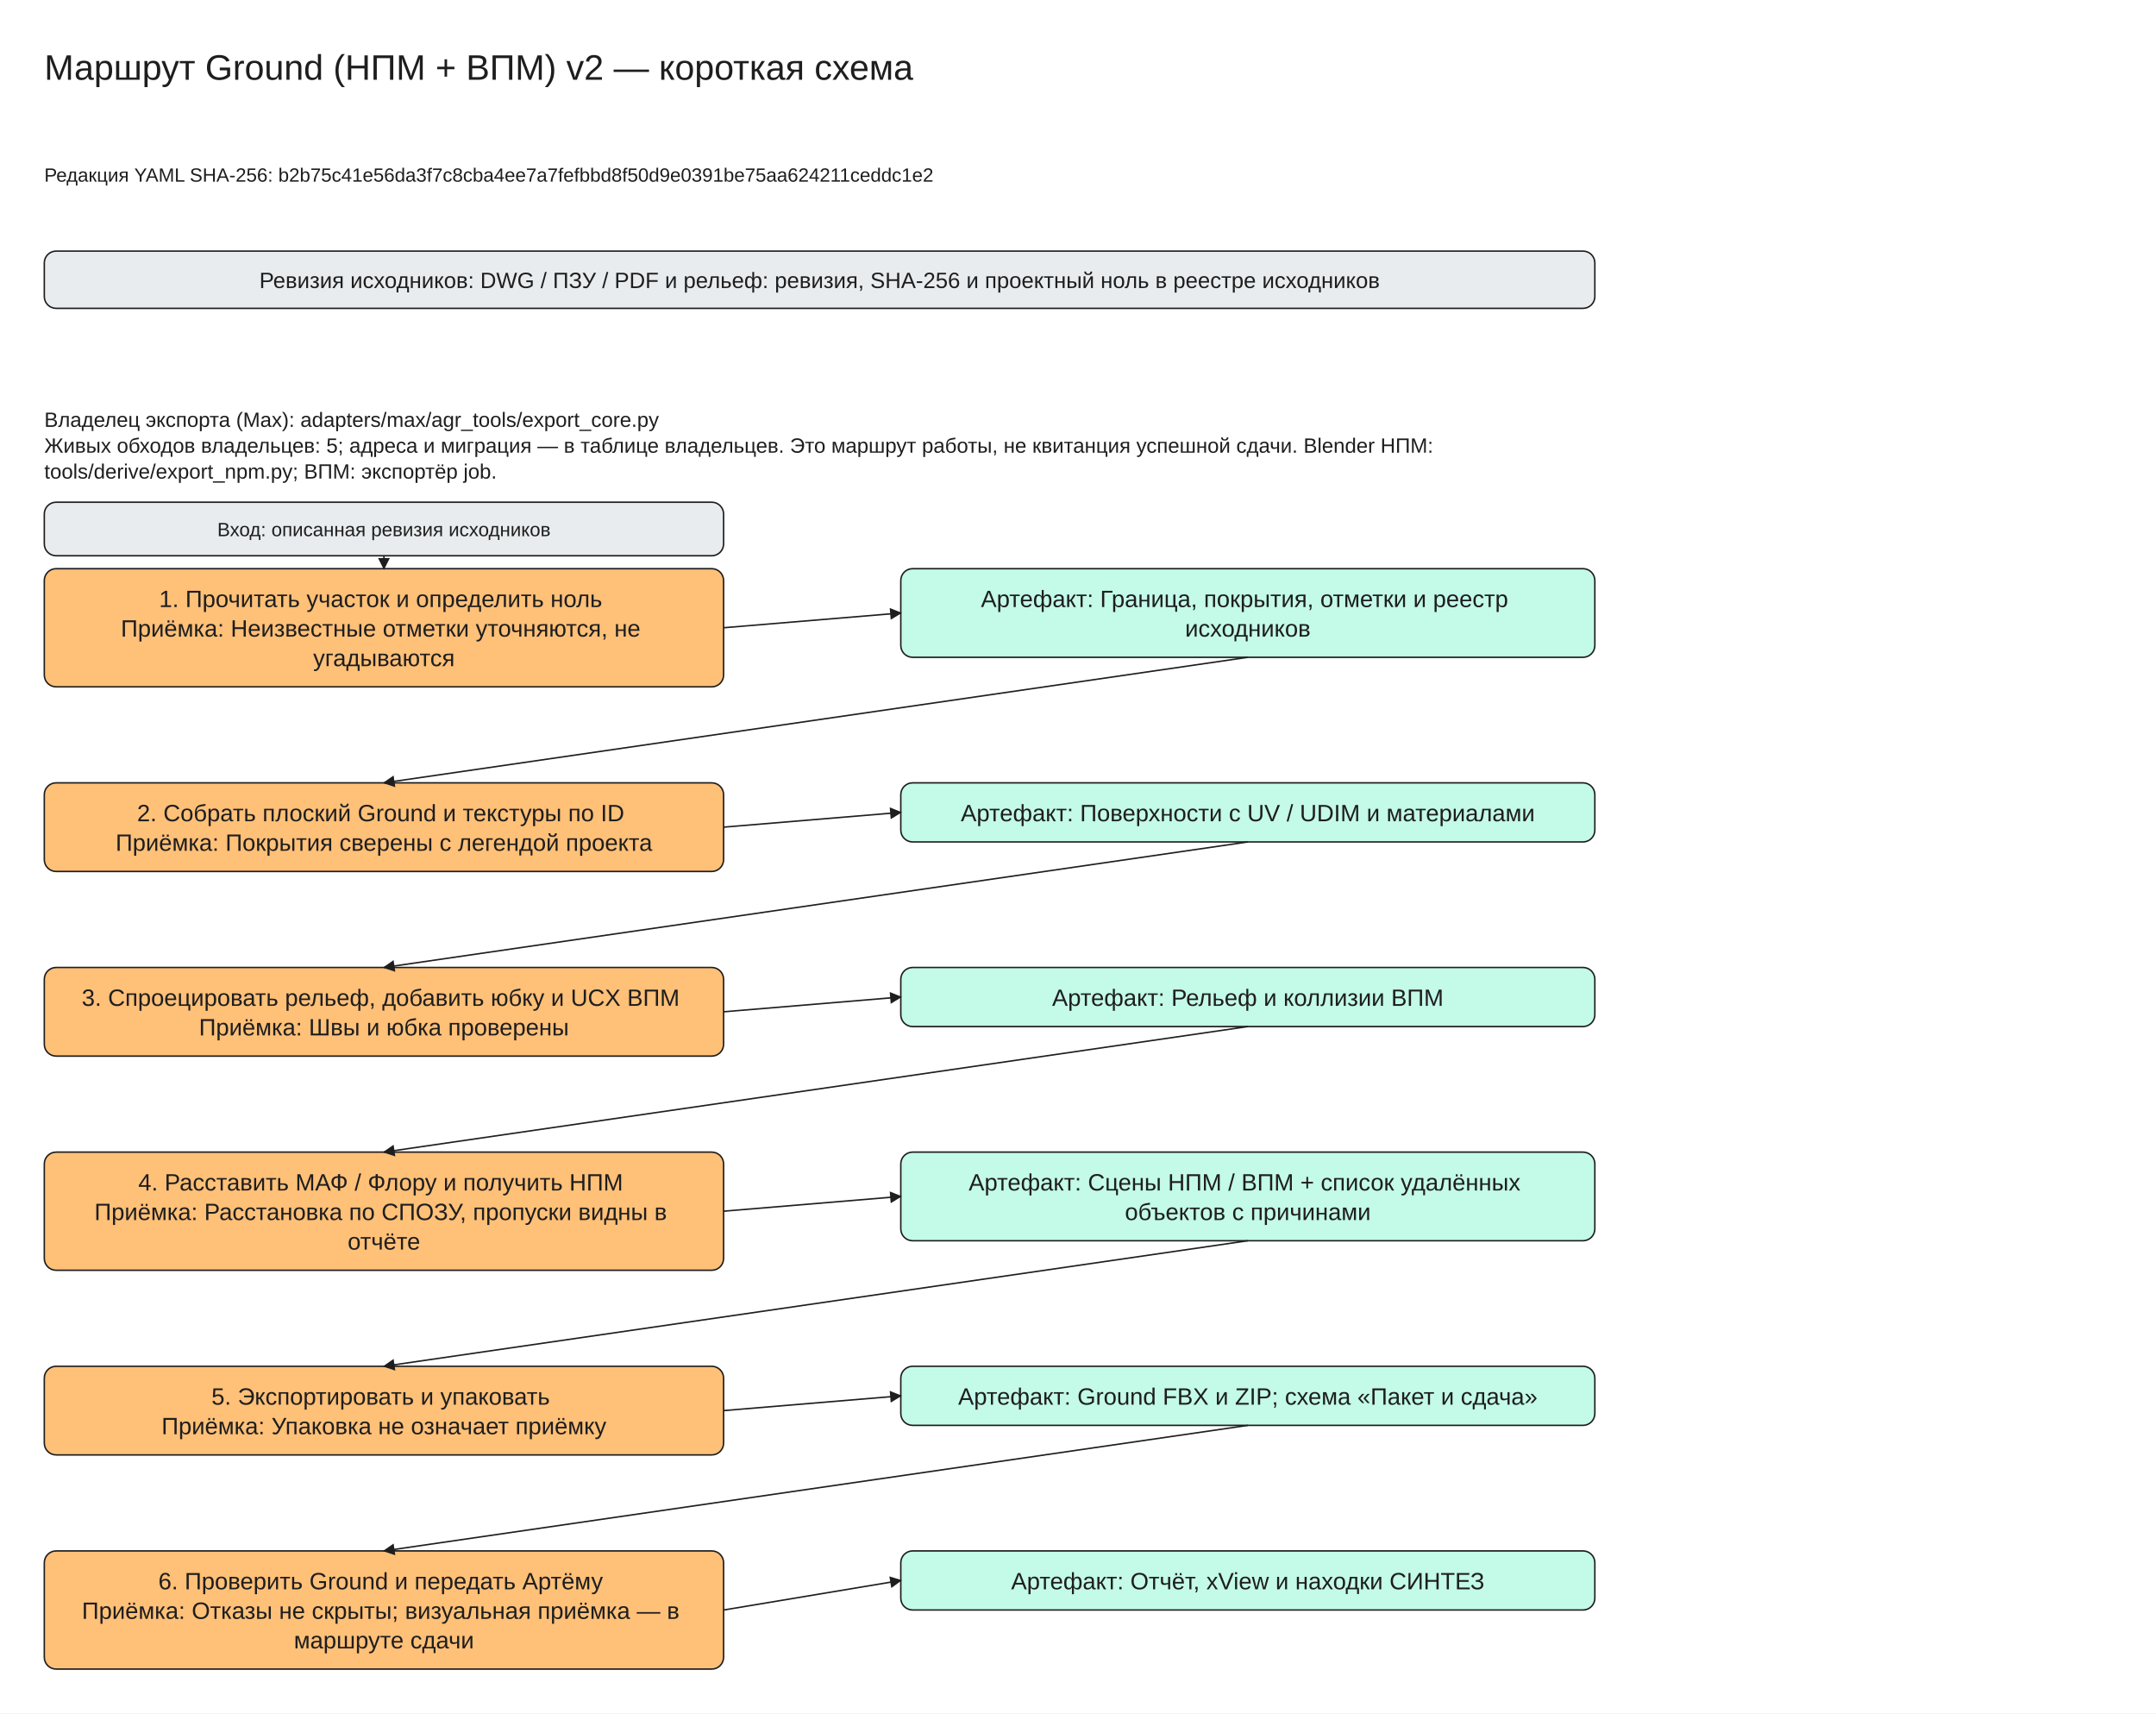
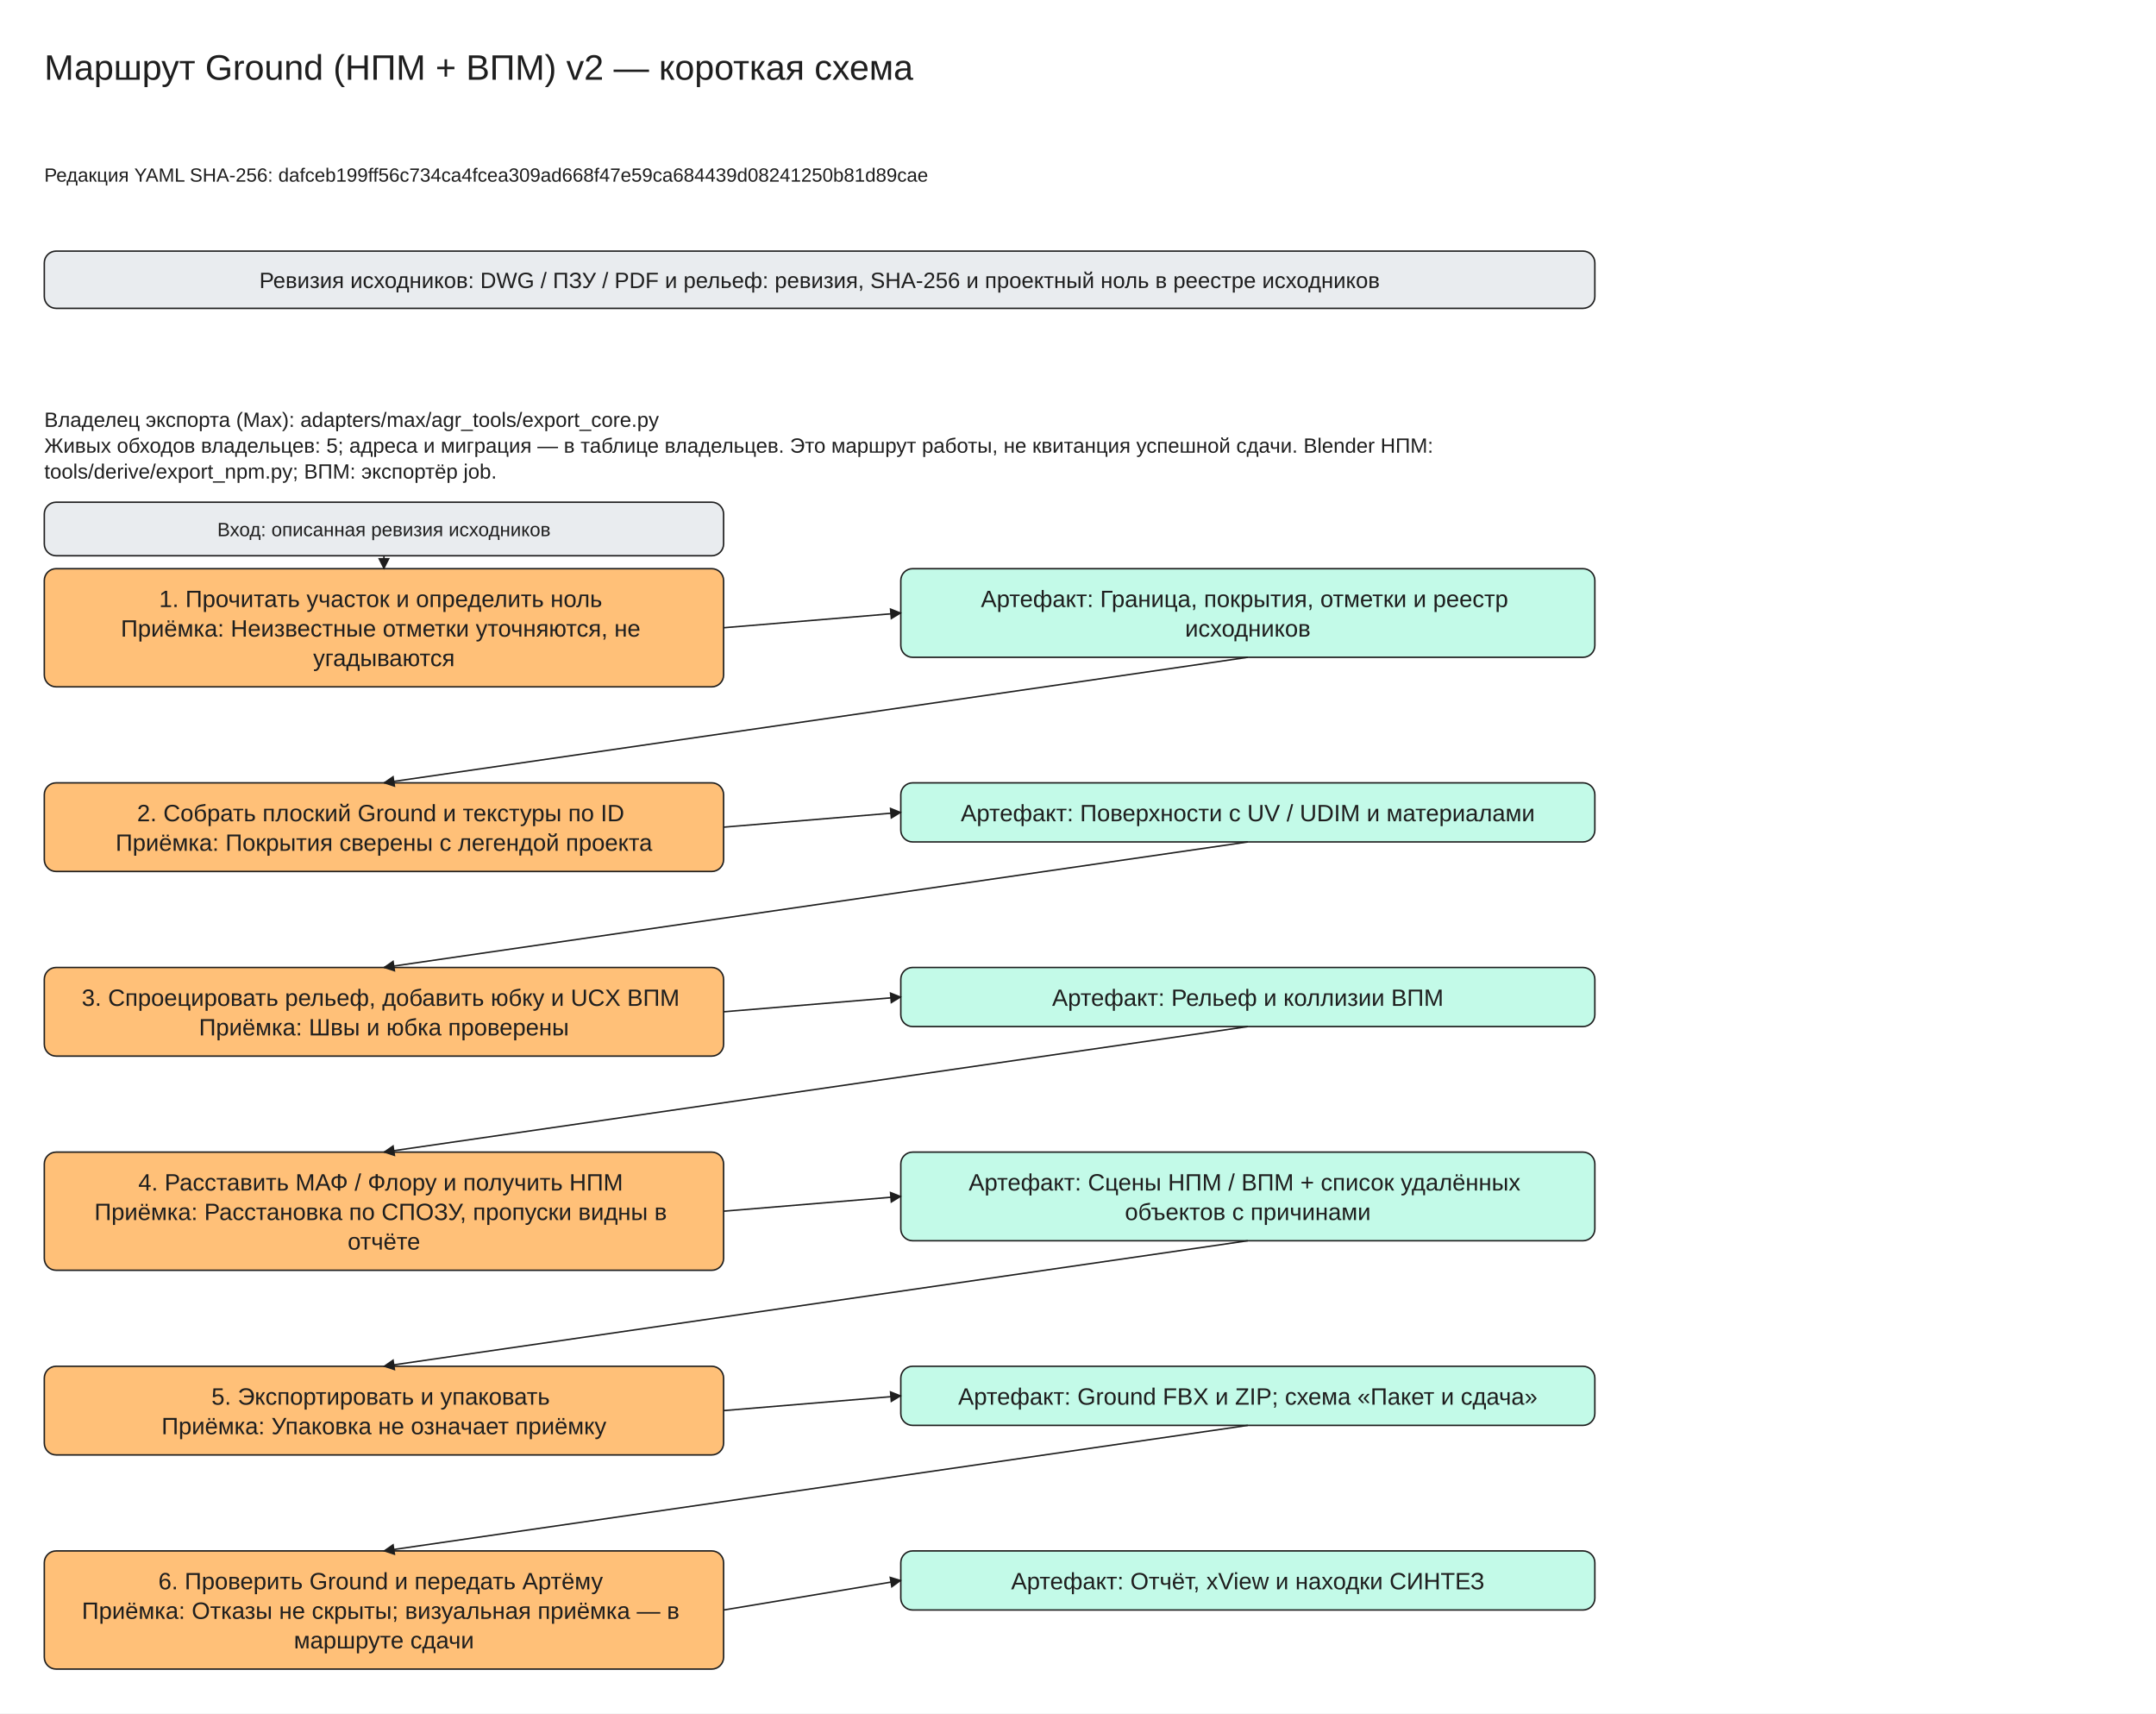
<svg xmlns="http://www.w3.org/2000/svg" viewBox="0 -30 1460 1160" width="1460" height="1160" font-family="Segoe UI, Arial, sans-serif">
  <defs>
    <marker id="arrow" viewBox="0 0 10 10" refX="9" refY="5" markerWidth="8" markerHeight="8" orient="auto-start-reverse">
      <path d="M0,0 L10,5 L0,10 z" fill="#1e1e1e" />
    </marker>
  </defs>
  <rect x="0" y="-30" width="1460" height="1160" fill="#ffffff" />
  <rect x="30" y="140" width="1050" height="38.75" rx="8" fill="#e9ecef" stroke="#1e1e1e" />
  <rect x="30" y="355" width="460" height="80.0" rx="8" fill="#ffc078" stroke="#1e1e1e" />
  <rect x="610" y="355" width="470" height="60.0" rx="8" fill="#c3fae8" stroke="#1e1e1e" />
  <rect x="30" y="310" width="460" height="36.25" rx="8" fill="#e9ecef" stroke="#1e1e1e" />
  <line x1="260.0" y1="346.25" x2="260.0" y2="355.0" stroke="#1e1e1e" marker-end="url(#arrow)" />
  <line x1="490" y1="395.0" x2="610" y2="385.0" stroke="#1e1e1e" marker-end="url(#arrow)" />
  <rect x="30" y="500.0" width="460" height="60.0" rx="8" fill="#ffc078" stroke="#1e1e1e" />
  <rect x="610" y="500.0" width="470" height="40.0" rx="8" fill="#c3fae8" stroke="#1e1e1e" />
  <line x1="845.0" y1="415.0" x2="260.0" y2="500.0" stroke="#1e1e1e" marker-end="url(#arrow)" />
  <line x1="490" y1="530.0" x2="610" y2="520.0" stroke="#1e1e1e" marker-end="url(#arrow)" />
  <rect x="30" y="625.0" width="460" height="60.0" rx="8" fill="#ffc078" stroke="#1e1e1e" />
  <rect x="610" y="625.0" width="470" height="40.0" rx="8" fill="#c3fae8" stroke="#1e1e1e" />
  <line x1="845.0" y1="540.0" x2="260.0" y2="625.0" stroke="#1e1e1e" marker-end="url(#arrow)" />
  <line x1="490" y1="655.0" x2="610" y2="645.0" stroke="#1e1e1e" marker-end="url(#arrow)" />
  <rect x="30" y="750.0" width="460" height="80.0" rx="8" fill="#ffc078" stroke="#1e1e1e" />
  <rect x="610" y="750.0" width="470" height="60.0" rx="8" fill="#c3fae8" stroke="#1e1e1e" />
  <line x1="845.0" y1="665.0" x2="260.0" y2="750.0" stroke="#1e1e1e" marker-end="url(#arrow)" />
  <line x1="490" y1="790.0" x2="610" y2="780.0" stroke="#1e1e1e" marker-end="url(#arrow)" />
  <rect x="30" y="895.0" width="460" height="60.0" rx="8" fill="#ffc078" stroke="#1e1e1e" />
  <rect x="610" y="895.0" width="470" height="40.0" rx="8" fill="#c3fae8" stroke="#1e1e1e" />
  <line x1="845.0" y1="810.0" x2="260.0" y2="895.0" stroke="#1e1e1e" marker-end="url(#arrow)" />
  <line x1="490" y1="925.0" x2="610" y2="915.0" stroke="#1e1e1e" marker-end="url(#arrow)" />
  <rect x="30" y="1020.0" width="460" height="80.0" rx="8" fill="#ffc078" stroke="#1e1e1e" />
  <rect x="610" y="1020.0" width="470" height="40.0" rx="8" fill="#c3fae8" stroke="#1e1e1e" />
  <line x1="845.0" y1="935.0" x2="260.0" y2="1020.0" stroke="#1e1e1e" marker-end="url(#arrow)" />
  <line x1="490" y1="1060.0" x2="610" y2="1040.0" stroke="#1e1e1e" marker-end="url(#arrow)" />
  <text x="30" y="0" font-size="24" text-anchor="start" fill="#1e1e1e">
    <tspan x="30" dy="24">Маршрут Ground (НПМ + ВПМ) v2 — короткая схема</tspan>
  </text>
  <text x="30" y="80" font-size="13" text-anchor="start" fill="#1e1e1e">
-     <tspan x="30" dy="13">Редакция YAML SHA-256: b2b75c41e56da3f7c8cba4ee7a7fefbbd8f50d9e0391be75aa624211ceddc1e2</tspan>
+     <tspan x="30" dy="13">Редакция YAML SHA-256: dafceb199ff56c734ca4fcea309ad668f47e59ca684439d08241250b81d89cae</tspan>
  </text>
  <text x="555.0" y="150.0" font-size="15" text-anchor="middle" fill="#1e1e1e">
    <tspan x="555.0" dy="15">Ревизия исходников: DWG / ПЗУ / PDF и рельеф: ревизия, SHA-256 и проектный ноль в реестре исходников</tspan>
  </text>
  <text x="30" y="245" font-size="14" text-anchor="start" fill="#1e1e1e">
    <tspan x="30" dy="14">Владелец экспорта (Max): adapters/max/agr_tools/export_core.py</tspan>
    <tspan x="30" dy="17.5">Живых обходов владельцев: 5; адреса и миграция — в таблице владельцев. Это маршрут работы, не квитанция успешной сдачи. Blender НПМ:</tspan>
    <tspan x="30" dy="17.5">tools/derive/export_npm.py; ВПМ: экспортёр job.</tspan>
  </text>
  <text x="260.0" y="365.0" font-size="16" text-anchor="middle" fill="#1e1e1e">
    <tspan x="260.0" dy="16">1. Прочитать участок и определить ноль</tspan>
    <tspan x="260.0" dy="20.0">Приёмка: Неизвестные отметки уточняются, не</tspan>
    <tspan x="260.0" dy="20.0">угадываются</tspan>
  </text>
  <text x="845.0" y="365.0" font-size="16" text-anchor="middle" fill="#1e1e1e">
    <tspan x="845.0" dy="16">Артефакт: Граница, покрытия, отметки и реестр</tspan>
    <tspan x="845.0" dy="20.0">исходников</tspan>
  </text>
  <text x="260.0" y="320.0" font-size="13" text-anchor="middle" fill="#1e1e1e">
    <tspan x="260.0" dy="13">Вход: описанная ревизия исходников</tspan>
  </text>
  <text x="260.0" y="510.0" font-size="16" text-anchor="middle" fill="#1e1e1e">
    <tspan x="260.0" dy="16">2. Собрать плоский Ground и текстуры по ID</tspan>
    <tspan x="260.0" dy="20.0">Приёмка: Покрытия сверены с легендой проекта</tspan>
  </text>
  <text x="845.0" y="510.0" font-size="16" text-anchor="middle" fill="#1e1e1e">
    <tspan x="845.0" dy="16">Артефакт: Поверхности с UV / UDIM и материалами</tspan>
  </text>
  <text x="260.0" y="635.0" font-size="16" text-anchor="middle" fill="#1e1e1e">
    <tspan x="260.0" dy="16">3. Спроецировать рельеф, добавить юбку и UCX ВПМ</tspan>
    <tspan x="260.0" dy="20.0">Приёмка: Швы и юбка проверены</tspan>
  </text>
  <text x="845.0" y="635.0" font-size="16" text-anchor="middle" fill="#1e1e1e">
    <tspan x="845.0" dy="16">Артефакт: Рельеф и коллизии ВПМ</tspan>
  </text>
  <text x="260.0" y="760.0" font-size="16" text-anchor="middle" fill="#1e1e1e">
    <tspan x="260.0" dy="16">4. Расставить МАФ / Флору и получить НПМ</tspan>
    <tspan x="260.0" dy="20.0">Приёмка: Расстановка по СПОЗУ, пропуски видны в</tspan>
    <tspan x="260.0" dy="20.0">отчёте</tspan>
  </text>
  <text x="845.0" y="760.0" font-size="16" text-anchor="middle" fill="#1e1e1e">
    <tspan x="845.0" dy="16">Артефакт: Сцены НПМ / ВПМ + список удалённых</tspan>
    <tspan x="845.0" dy="20.0">объектов с причинами</tspan>
  </text>
  <text x="260.0" y="905.0" font-size="16" text-anchor="middle" fill="#1e1e1e">
    <tspan x="260.0" dy="16">5. Экспортировать и упаковать</tspan>
    <tspan x="260.0" dy="20.0">Приёмка: Упаковка не означает приёмку</tspan>
  </text>
  <text x="845.0" y="905.0" font-size="16" text-anchor="middle" fill="#1e1e1e">
    <tspan x="845.0" dy="16">Артефакт: Ground FBX и ZIP; схема «Пакет и сдача»</tspan>
  </text>
  <text x="260.0" y="1030.0" font-size="16" text-anchor="middle" fill="#1e1e1e">
    <tspan x="260.0" dy="16">6. Проверить Ground и передать Артёму</tspan>
    <tspan x="260.0" dy="20.0">Приёмка: Отказы не скрыты; визуальная приёмка — в</tspan>
    <tspan x="260.0" dy="20.0">маршруте сдачи</tspan>
  </text>
  <text x="845.0" y="1030.0" font-size="16" text-anchor="middle" fill="#1e1e1e">
    <tspan x="845.0" dy="16">Артефакт: Отчёт, xView и находки СИНТЕЗ</tspan>
  </text>
</svg>
